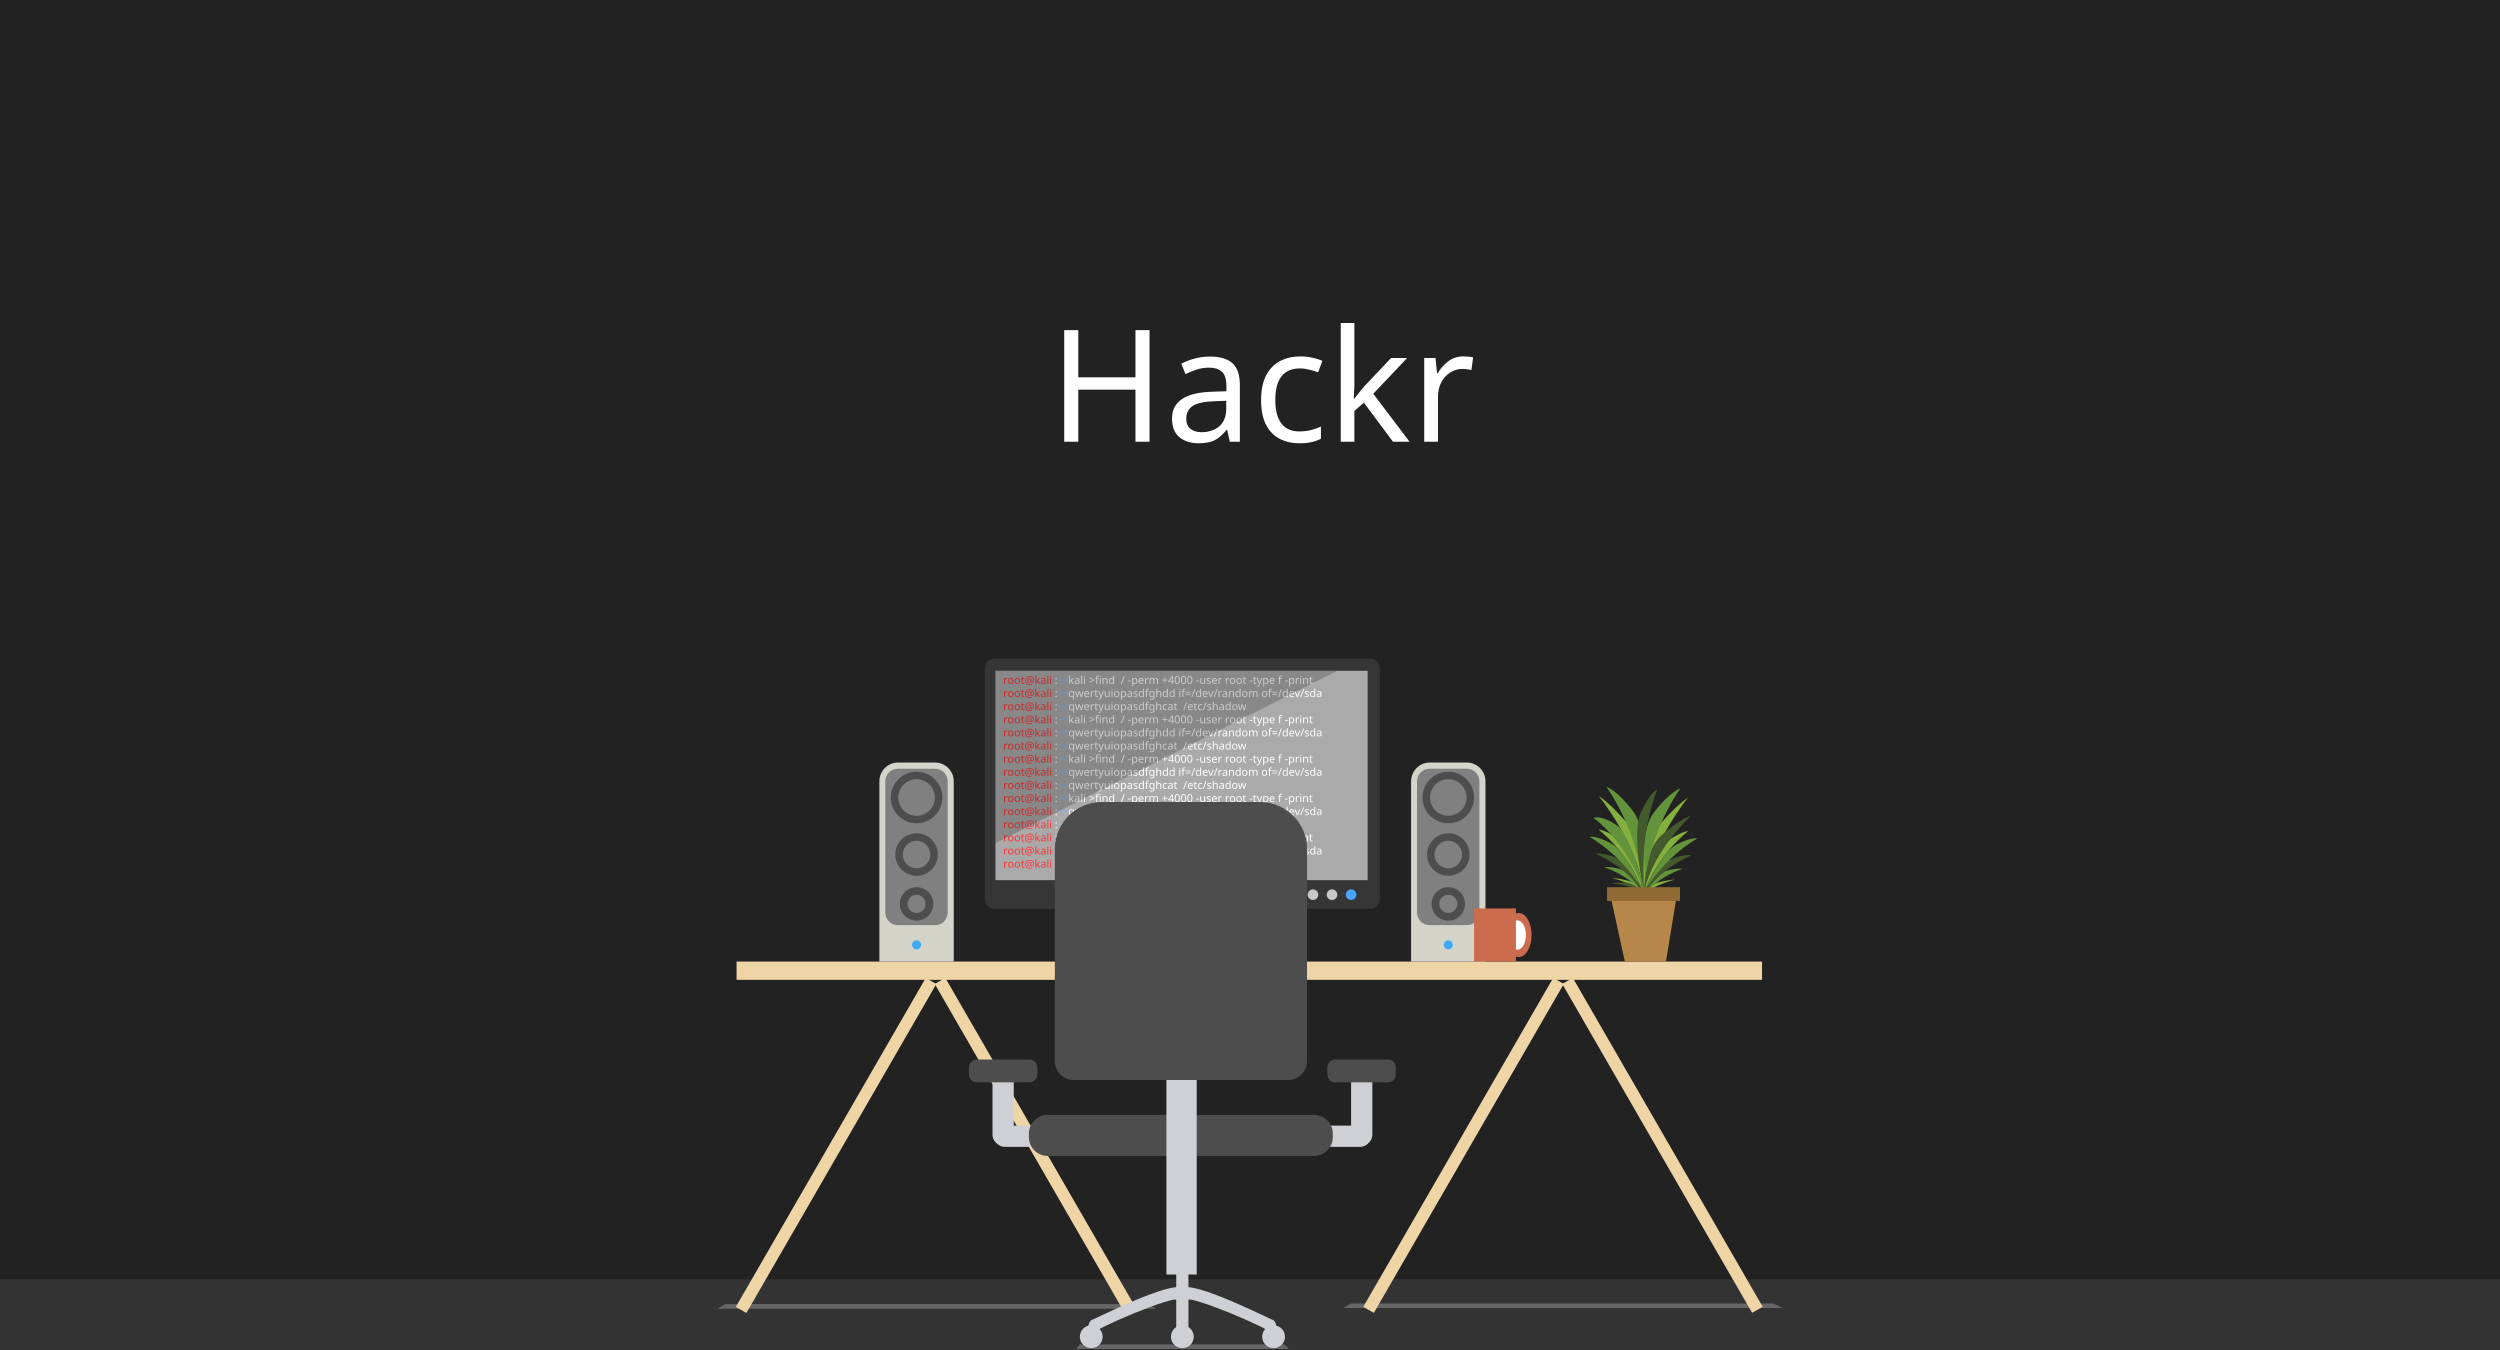
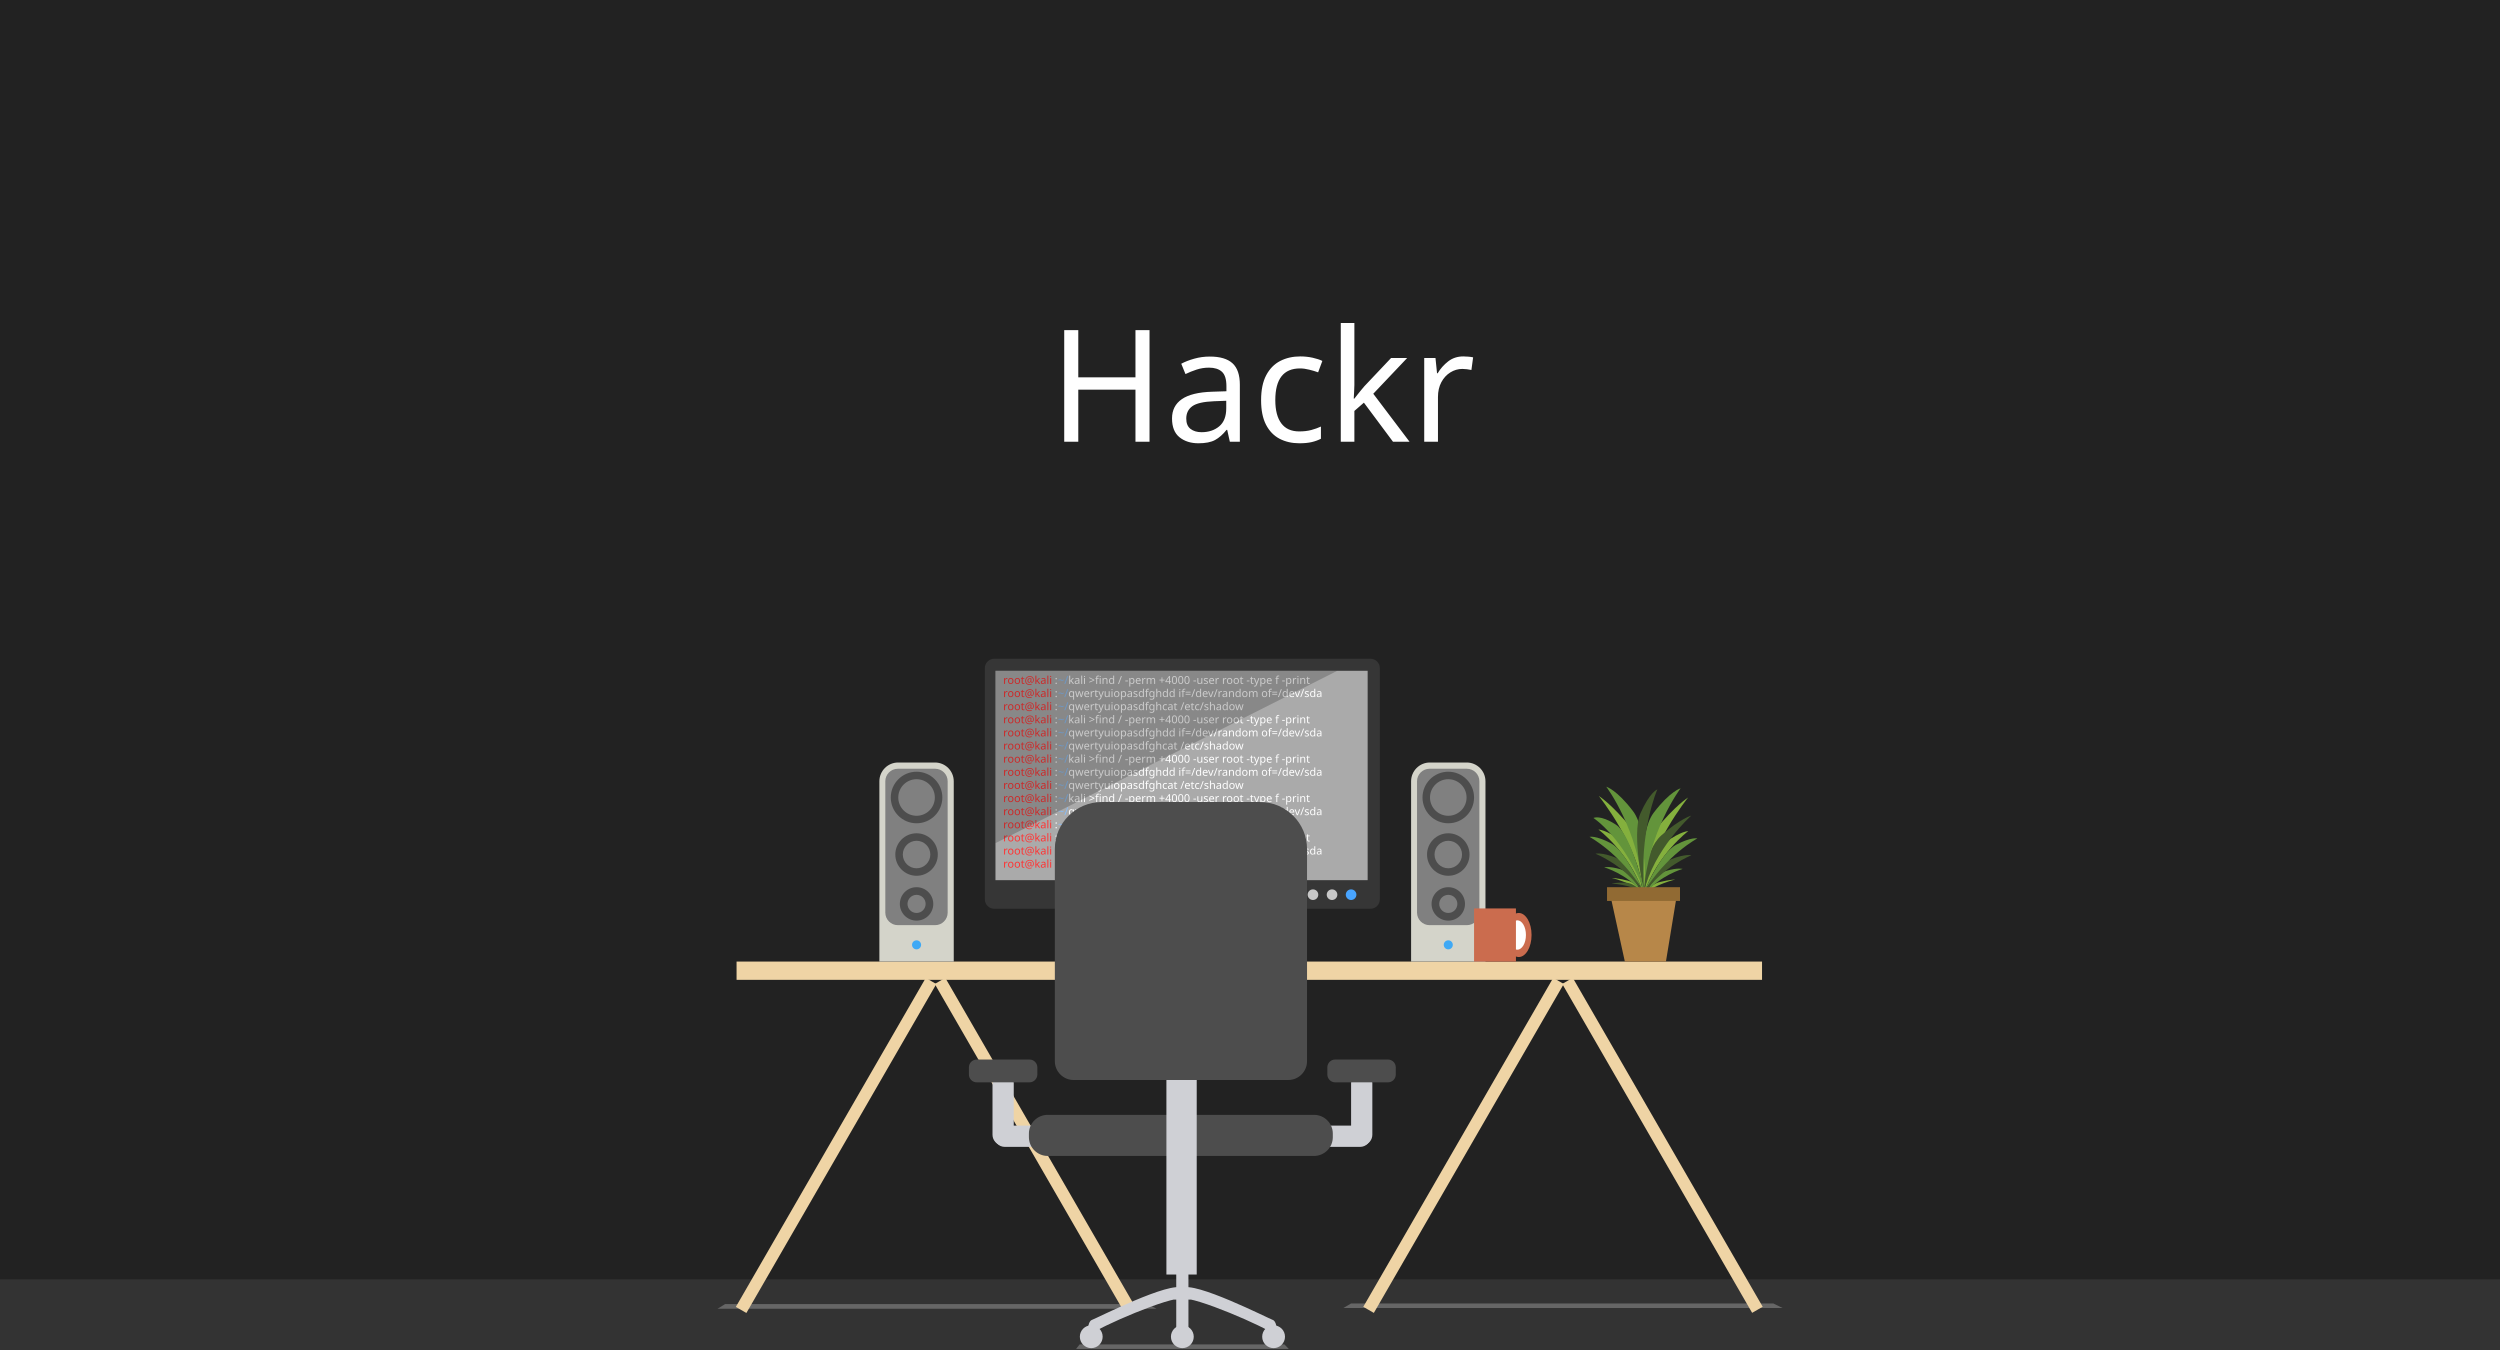
- <svg xmlns="http://www.w3.org/2000/svg" version="1.1" id="Layer_1" x="0px" y="0px" viewBox="0 0 1600 864" style="enable-background:new 0 0 1600 864;" xml:space="preserve">
-   <style type="text/css">
- 	.st0{fill:#222222;}
- 	.st1{fill:#333333;}
- 	.st2{fill:#FFFFFF;}
- 	.st3{font-family:'ExpletusSans-Bold';}
- 	.st4{font-size:100px;}
- 	.st5{fill:#666666;}
- 	.st6{fill:#EFD4A5;}
- 	.st7{fill:#363636;}
- 	.st8{fill:#AAAAAA;}
- 	.st9{fill:#48A4FF;}
- 	.st10{fill:#C8C8C8;}
- 	.st11{fill:#CFD0D5;}
- 	.st12{fill:#4D4D4D;}
- 	.st13{fill:#FF3333;}
- 	.st14{font-size:7px;}
- 	.st15{fill:#88BDF7;}
- 	.st16{fill:#D4D4CA;}
- 	.st17{fill:#808080;}
- 	.st18{fill:#3FA9F5;}
- 	.st19{fill:#CB6C4E;}
- 	.st20{fill:#B78749;}
- 	.st21{fill:#84B03D;}
- 	.st22{fill:#63943B;}
- 	.st23{fill:#435A2C;}
- 	.st24{opacity:0.2;}
- 	.st25{fill:#916A33;}
- </style>
-   <rect x="0" class="st0" width="1600" height="864" />
-   <rect y="818.8" class="st1" width="1600" height="45.3" />
-   <text transform="matrix(1 0 0 1 671.4 282.7)" class="st2 st3 st4">Hackr</text>
-   <polygon class="st5" points="824.8,863.3 688.7,863.3 691,860.4 822,860.4 " />
-   <polygon class="st5" points="740.2,837.6 459.2,837.6 464.1,834.6 734.4,834.6 " />
-   <polygon class="st5" points="1140.8,837.1 859.8,837.1 864.7,834.2 1134.9,834.2 " />
+ <svg xmlns="http://www.w3.org/2000/svg" id="Layer_1" x="0" y="0" version="1.1" viewBox="0 0 1600 864" style="enable-background:new 0 0 1600 864" xml:space="preserve">
+   <style type="text/css">.st0{fill:#222}.st1{fill:#333}.st2{fill:#fff}.st3{font-family:'ExpletusSans-Bold'}.st4{font-size:100px}.st5{fill:#666}.st6{fill:#efd4a5}.st7{fill:#363636}.st8{fill:#aaa}.st9{fill:#48a4ff}.st10{fill:#c8c8c8}.st11{fill:#cfd0d5}.st12{fill:#4d4d4d}.st13{fill:#f33}.st14{font-size:7px}.st15{fill:#88bdf7}.st16{fill:#d4d4ca}.st17{fill:gray}.st18{fill:#3fa9f5}.st19{fill:#cb6c4e}.st20{fill:#b78749}.st21{fill:#84b03d}.st22{fill:#63943b}.st23{fill:#435a2c}.st24{opacity:.2}.st25{fill:#916a33}</style>
+   <rect width="1600" height="864" x="0" class="st0" />
+   <rect width="1600" height="45.3" y="818.8" class="st1" />
+   <text class="st2 st3 st4" transform="matrix(1 0 0 1 671.4 282.7)">Hackr</text>
+   <polygon points="824.8 863.3 688.7 863.3 691 860.4 822 860.4" class="st5" />
+   <polygon points="740.2 837.6 459.2 837.6 464.1 834.6 734.4 834.6" class="st5" />
+   <polygon points="1140.8 837.1 859.8 837.1 864.7 834.2 1134.9 834.2" class="st5" />
  <g>
-     <rect x="471.4" y="615.4" class="st6" width="656.3" height="11.7" />
+     <rect width="656.3" height="11.7" x="471.4" y="615.4" class="st6" />
  </g>
  <g>
-     <rect x="413.5" y="729.2" transform="matrix(0.5 -0.866 0.866 0.5 -367.3029 829.9012)" class="st6" width="243.1" height="7.8" />
+     <rect width="243.1" height="7.8" x="413.5" y="729.2" class="st6" transform="matrix(0.5 -0.866 0.866 0.5 -367.3029 829.9012)" />
  </g>
  <g>
-     <rect x="658.5" y="611.5" transform="matrix(0.866 -0.5 0.5 0.866 -277.7735 429.4229)" class="st6" width="7.8" height="243.1" />
+     <rect width="7.8" height="243.1" x="658.5" y="611.5" class="st6" transform="matrix(0.866 -0.5 0.5 0.866 -277.7735 429.4229)" />
  </g>
  <g>
-     <rect x="815.1" y="729.2" transform="matrix(0.5 -0.866 0.866 0.5 -166.5348 1177.642)" class="st6" width="243.1" height="7.8" />
+     <rect width="243.1" height="7.8" x="815.1" y="729.2" class="st6" transform="matrix(0.5 -0.866 0.866 0.5 -166.5348 1177.642)" />
  </g>
  <g>
-     <rect x="1060.1" y="611.5" transform="matrix(0.866 -0.5 0.5 0.866 -223.978 630.1909)" class="st6" width="7.8" height="243.1" />
+     <rect width="7.8" height="243.1" x="1060.1" y="611.5" class="st6" transform="matrix(0.866 -0.5 0.5 0.866 -223.978 630.1909)" />
  </g>
-   <path class="st7" d="M877.1,581.6H636.3c-3.3,0-6-2.7-6-6v-148c0-3.3,2.7-6,6-6h240.8c3.3,0,6,2.7,6,6v148  C883.1,578.9,880.4,581.6,877.1,581.6z" />
-   <rect x="637.1" y="429.3" class="st8" width="238.2" height="134" />
-   <circle class="st9" cx="864.7" cy="572.6" r="3.4" />
-   <circle class="st10" cx="852.5" cy="572.6" r="3.4" />
-   <circle class="st10" cx="840.3" cy="572.6" r="3.4" />
-   <circle class="st11" cx="756.7" cy="855.5" r="7.3" />
-   <circle class="st11" cx="698.4" cy="855.5" r="7.3" />
-   <circle class="st11" cx="815.1" cy="855.5" r="7.3" />
-   <rect x="752.8" y="800.6" class="st11" width="7.8" height="50.6" />
-   <path class="st11" d="M757,831.2c-7.8-1.9-54.4,18.5-58.3,22.4s-2.9-7.8,0-8.8s50.6-25.3,58.3-20.4S764.8,833.2,757,831.2z" />
-   <path class="st11" d="M756.4,831.2c7.8-1.9,54.4,18.5,58.3,22.4c3.9,3.9,2.9-7.8,0-8.8c-2.9-1-50.6-25.3-58.3-20.4  S748.6,833.2,756.4,831.2z" />
-   <path class="st11" d="M870.5,734h-33.1c-3.7,0-6.8-3.1-6.8-6.8l0,0c0-3.7,3.1-6.8,6.8-6.8h33.1c3.7,0,6.8,3.1,6.8,6.8l0,0  C877.3,731,874.2,734,870.5,734z" />
-   <path class="st11" d="M676,734H643c-3.7,0-6.8-3.1-6.8-6.8l0,0c0-3.7,3.1-6.8,6.8-6.8H676c3.7,0,6.8,3.1,6.8,6.8l0,0  C682.8,731,679.8,734,676,734z" />
-   <path class="st12" d="M841,739.8H670.5c-6.6,0-12-5.4-12-12v-2.3c0-6.6,5.4-12,12-12H841c6.6,0,12,5.4,12,12v2.3  C853,734.4,847.6,739.8,841,739.8z" />
-   <rect x="746.5" y="690.3" class="st11" width="19.4" height="125.4" />
+   <path d="M877.1,581.6H636.3c-3.3,0-6-2.7-6-6v-148c0-3.3,2.7-6,6-6h240.8c3.3,0,6,2.7,6,6v148 C883.1,578.9,880.4,581.6,877.1,581.6z" class="st7" />
+   <rect width="238.2" height="134" x="637.1" y="429.3" class="st8" />
+   <circle cx="864.7" cy="572.6" r="3.4" class="st9" />
+   <circle cx="852.5" cy="572.6" r="3.4" class="st10" />
+   <circle cx="840.3" cy="572.6" r="3.4" class="st10" />
+   <circle cx="756.7" cy="855.5" r="7.3" class="st11" />
+   <circle cx="698.4" cy="855.5" r="7.3" class="st11" />
+   <circle cx="815.1" cy="855.5" r="7.3" class="st11" />
+   <rect width="7.8" height="50.6" x="752.8" y="800.6" class="st11" />
+   <path d="M757,831.2c-7.8-1.9-54.4,18.5-58.3,22.4s-2.9-7.8,0-8.8s50.6-25.3,58.3-20.4S764.8,833.2,757,831.2z" class="st11" />
+   <path d="M756.4,831.2c7.8-1.9,54.4,18.5,58.3,22.4c3.9,3.9,2.9-7.8,0-8.8c-2.9-1-50.6-25.3-58.3-20.4 S748.6,833.2,756.4,831.2z" class="st11" />
+   <path d="M870.5,734h-33.1c-3.7,0-6.8-3.1-6.8-6.8l0,0c0-3.7,3.1-6.8,6.8-6.8h33.1c3.7,0,6.8,3.1,6.8,6.8l0,0 C877.3,731,874.2,734,870.5,734z" class="st11" />
+   <path d="M676,734H643c-3.7,0-6.8-3.1-6.8-6.8l0,0c0-3.7,3.1-6.8,6.8-6.8H676c3.7,0,6.8,3.1,6.8,6.8l0,0 C682.8,731,679.8,734,676,734z" class="st11" />
+   <path d="M841,739.8H670.5c-6.6,0-12-5.4-12-12v-2.3c0-6.6,5.4-12,12-12H841c6.6,0,12,5.4,12,12v2.3 C853,734.4,847.6,739.8,841,739.8z" class="st12" />
+   <rect width="19.4" height="125.4" x="746.5" y="690.3" class="st11" />
  <text transform="matrix(1 0 0 1 642.0104 437.7095)">
    <tspan x="0" y="0" class="st13 st3 st14">root@kali</tspan>
    <tspan x="33" y="0" class="st2 st3 st14">:</tspan>
    <tspan x="35.1" y="0" class="st15 st3 st14">~/</tspan>
-     <tspan x="41.7" y="0" class="st2 st3 st14">kali &gt;find  / -perm +4000 -user root -type f -print</tspan>
+     <tspan x="41.7" y="0" class="st2 st3 st14">kali &gt;find / -perm +4000 -user root -type f -print</tspan>
    <tspan x="0" y="8.4" class="st13 st3 st14">root@kali</tspan>
    <tspan x="33" y="8.4" class="st2 st3 st14">:</tspan>
    <tspan x="35.1" y="8.4" class="st15 st3 st14">~/</tspan>
    <tspan x="41.7" y="8.4" class="st2 st3 st14">qwertyuiopasdfghdd if=/dev/random of=/dev/sda</tspan>
    <tspan x="0" y="16.8" class="st13 st3 st14">root@kali</tspan>
    <tspan x="33" y="16.8" class="st2 st3 st14">:</tspan>
    <tspan x="35.1" y="16.8" class="st15 st3 st14">~/</tspan>
-     <tspan x="41.7" y="16.8" class="st2 st3 st14">qwertyuiopasdfghcat  /etc/shadow</tspan>
+     <tspan x="41.7" y="16.8" class="st2 st3 st14">qwertyuiopasdfghcat /etc/shadow</tspan>
    <tspan x="0" y="25.2" class="st13 st3 st14">root@kali</tspan>
    <tspan x="33" y="25.2" class="st2 st3 st14">:</tspan>
    <tspan x="35.1" y="25.2" class="st15 st3 st14">~/</tspan>
-     <tspan x="41.7" y="25.2" class="st2 st3 st14">kali &gt;find  / -perm +4000 -user root -type f -print</tspan>
+     <tspan x="41.7" y="25.2" class="st2 st3 st14">kali &gt;find / -perm +4000 -user root -type f -print</tspan>
    <tspan x="0" y="33.6" class="st13 st3 st14">root@kali</tspan>
    <tspan x="33" y="33.6" class="st2 st3 st14">:</tspan>
    <tspan x="35.1" y="33.6" class="st15 st3 st14">~/</tspan>
    <tspan x="41.7" y="33.6" class="st2 st3 st14">qwertyuiopasdfghdd if=/dev/random of=/dev/sda</tspan>
    <tspan x="0" y="42" class="st13 st3 st14">root@kali</tspan>
    <tspan x="33" y="42" class="st2 st3 st14">:</tspan>
    <tspan x="35.1" y="42" class="st15 st3 st14">~/</tspan>
-     <tspan x="41.7" y="42" class="st2 st3 st14">qwertyuiopasdfghcat  /etc/shadow</tspan>
+     <tspan x="41.7" y="42" class="st2 st3 st14">qwertyuiopasdfghcat /etc/shadow</tspan>
    <tspan x="0" y="50.4" class="st13 st3 st14">root@kali</tspan>
    <tspan x="33" y="50.4" class="st2 st3 st14">:</tspan>
    <tspan x="35.1" y="50.4" class="st15 st3 st14">~/</tspan>
-     <tspan x="41.7" y="50.4" class="st2 st3 st14">kali &gt;find  / -perm +4000 -user root -type f -print</tspan>
+     <tspan x="41.7" y="50.4" class="st2 st3 st14">kali &gt;find / -perm +4000 -user root -type f -print</tspan>
    <tspan x="0" y="58.8" class="st13 st3 st14">root@kali</tspan>
    <tspan x="33" y="58.8" class="st2 st3 st14">:</tspan>
    <tspan x="35.1" y="58.8" class="st15 st3 st14">~/</tspan>
    <tspan x="41.7" y="58.8" class="st2 st3 st14">qwertyuiopasdfghdd if=/dev/random of=/dev/sda</tspan>
    <tspan x="0" y="67.2" class="st13 st3 st14">root@kali</tspan>
    <tspan x="33" y="67.2" class="st2 st3 st14">:</tspan>
    <tspan x="35.1" y="67.2" class="st15 st3 st14">~/</tspan>
-     <tspan x="41.7" y="67.2" class="st2 st3 st14">qwertyuiopasdfghcat  /etc/shadow</tspan>
+     <tspan x="41.7" y="67.2" class="st2 st3 st14">qwertyuiopasdfghcat /etc/shadow</tspan>
    <tspan x="0" y="75.6" class="st13 st3 st14">root@kali</tspan>
    <tspan x="33" y="75.6" class="st2 st3 st14">:</tspan>
    <tspan x="35.1" y="75.6" class="st15 st3 st14">~/</tspan>
-     <tspan x="41.7" y="75.6" class="st2 st3 st14">kali &gt;find  / -perm +4000 -user root -type f -print</tspan>
+     <tspan x="41.7" y="75.6" class="st2 st3 st14">kali &gt;find / -perm +4000 -user root -type f -print</tspan>
    <tspan x="0" y="84" class="st13 st3 st14">root@kali</tspan>
    <tspan x="33" y="84" class="st2 st3 st14">:</tspan>
    <tspan x="35.1" y="84" class="st15 st3 st14">~/</tspan>
    <tspan x="41.7" y="84" class="st2 st3 st14">qwertyuiopasdfghdd if=/dev/random of=/dev/sda</tspan>
    <tspan x="0" y="92.4" class="st13 st3 st14">root@kali</tspan>
    <tspan x="33" y="92.4" class="st2 st3 st14">:</tspan>
    <tspan x="35.1" y="92.4" class="st15 st3 st14">~/</tspan>
-     <tspan x="41.7" y="92.4" class="st2 st3 st14">qwertyuiopasdfghcat  /etc/shadow</tspan>
+     <tspan x="41.7" y="92.4" class="st2 st3 st14">qwertyuiopasdfghcat /etc/shadow</tspan>
    <tspan x="0" y="100.8" class="st13 st3 st14">root@kali</tspan>
    <tspan x="33" y="100.8" class="st2 st3 st14">:</tspan>
    <tspan x="35.1" y="100.8" class="st15 st3 st14">~/</tspan>
-     <tspan x="41.7" y="100.8" class="st2 st3 st14">kali &gt;find  / -perm +4000 -user root -type f -print</tspan>
+     <tspan x="41.7" y="100.8" class="st2 st3 st14">kali &gt;find / -perm +4000 -user root -type f -print</tspan>
    <tspan x="0" y="109.2" class="st13 st3 st14">root@kali</tspan>
    <tspan x="33" y="109.2" class="st2 st3 st14">:</tspan>
    <tspan x="35.1" y="109.2" class="st15 st3 st14">~/</tspan>
    <tspan x="41.7" y="109.2" class="st2 st3 st14">qwertyuiopasdfghdd if=/dev/random of=/dev/sda</tspan>
    <tspan x="0" y="117.6" class="st13 st3 st14">root@kali</tspan>
    <tspan x="33" y="117.6" class="st2 st3 st14">:</tspan>
    <tspan x="35.1" y="117.6" class="st15 st3 st14">~/</tspan>
-     <tspan x="41.7" y="117.6" class="st2 st3 st14">qwertyuiopasdfghcat  /etc/shadow</tspan>
+     <tspan x="41.7" y="117.6" class="st2 st3 st14">qwertyuiopasdfghcat /etc/shadow</tspan>
  </text>
-   <path class="st12" d="M705.1,513.3h101.4c16.5,0,30,13.5,30,30v135.9c0,6.6-5.4,12-12,12H687.1c-6.6,0-12-5.4-12-12V543.3  C675.1,526.8,688.6,513.3,705.1,513.3z" />
-   <path class="st11" d="M878.3,693.2v33.1c0,3.7-3.1,6.8-6.8,6.8l0,0c-3.7,0-6.8-3.1-6.8-6.8v-33.1c0-3.7,3.1-6.8,6.8-6.8l0,0  C875.2,686.4,878.3,689.4,878.3,693.2z" />
-   <path class="st11" d="M648.8,693.2v33.1c0,3.7-3.1,6.8-6.8,6.8h0c-3.7,0-6.8-3.1-6.8-6.8v-33.1c0-3.7,3.1-6.8,6.8-6.8h0  C645.8,686.4,648.8,689.4,648.8,693.2z" />
-   <path class="st12" d="M888.3,692.7h-33.8c-2.8,0-5-2.3-5-5v-4.6c0-2.8,2.3-5,5-5h33.8c2.8,0,5,2.3,5,5v4.6  C893.3,690.4,891.1,692.7,888.3,692.7z" />
-   <path class="st12" d="M658.9,692.7h-33.8c-2.8,0-5-2.3-5-5v-4.6c0-2.8,2.3-5,5-5h33.8c2.8,0,5,2.3,5,5v4.6  C663.9,690.4,661.6,692.7,658.9,692.7z" />
-   <path class="st16" d="M610.4,615.4h-47.6V500c0-6.6,5.4-12,12-12h23.6c6.6,0,12,5.4,12,12V615.4z" />
-   <path class="st17" d="M598.5,592.1h-23.9c-4.4,0-8-3.6-8-8v-84.1c0-4.4,3.6-8,8-8h23.9c4.4,0,8,3.6,8,8v84.1  C606.5,588.5,602.9,592.1,598.5,592.1z" />
-   <circle class="st12" cx="586.6" cy="510.4" r="16.5" />
-   <circle class="st17" cx="586.6" cy="510.4" r="11.7" />
-   <circle class="st12" cx="586.6" cy="546.9" r="13.6" />
-   <circle class="st17" cx="586.6" cy="546.9" r="8.8" />
-   <circle class="st12" cx="586.6" cy="578.5" r="10.7" />
-   <circle class="st17" cx="586.6" cy="578.5" r="5.8" />
-   <circle class="st18" cx="586.6" cy="604.7" r="2.9" />
-   <path class="st16" d="M950.7,615.4h-47.6V500c0-6.6,5.4-12,12-12h23.6c6.6,0,12,5.4,12,12V615.4z" />
-   <path class="st17" d="M938.8,592.1h-23.9c-4.4,0-8-3.6-8-8v-84.1c0-4.4,3.6-8,8-8h23.9c4.4,0,8,3.6,8,8v84.1  C946.8,588.5,943.2,592.1,938.8,592.1z" />
-   <circle class="st12" cx="926.9" cy="510.4" r="16.5" />
-   <circle class="st17" cx="926.9" cy="510.4" r="11.7" />
-   <circle class="st12" cx="926.9" cy="546.9" r="13.6" />
-   <circle class="st17" cx="926.9" cy="546.9" r="8.8" />
-   <circle class="st12" cx="926.9" cy="578.5" r="10.7" />
-   <circle class="st17" cx="926.9" cy="578.5" r="5.8" />
-   <circle class="st18" cx="926.9" cy="604.7" r="2.9" />
-   <ellipse class="st19" cx="972" cy="598.4" rx="8.2" ry="14.1" />
-   <ellipse class="st2" cx="971.1" cy="598.4" rx="5.5" ry="9.4" />
-   <rect x="943.4" y="581.4" class="st19" width="26.8" height="34" />
-   <polygon class="st20" points="1066.2,615.4 1039.9,615.4 1029.9,569.7 1073.7,569.7 " />
-   <path class="st21" d="M1053.1,571.7c0,0,2.7-5.6,9.2-7.2s9.8-1.6,9.8-1.6S1059.1,566.1,1053.1,571.7z" />
-   <path class="st22" d="M1052.9,572c0,0,6.4-12.7,13.7-14.7c7.2-2.1,10.3-1.2,10.3-1.2S1062.4,560.2,1052.9,572z" />
-   <path class="st21" d="M1052.1,571.7c0,0,4-25.4,13.8-32.6s14.6-7.2,14.6-7.2S1061.1,546.3,1052.1,571.7z" />
-   <path class="st23" d="M1052,572c0,0,8.8-18.8,17.8-22.2c9-3.5,12.7-2.4,12.7-2.4S1064.4,554.3,1052,572z" />
-   <path class="st22" d="M1052,571c0,0,10.8-25.1,20.6-30.3c9.9-5.2,13.7-4.1,13.7-4.1S1066.6,547,1052,571z" />
-   <path class="st21" d="M1052,571.8c0,0-5.6-24.7,7.3-40.5c12.9-15.9,21.1-20.9,21.1-20.9S1054.7,542.1,1052,571.8z" />
-   <polygon class="st24" points="637.1,539.6 637.1,429.3 855.9,429.3 " />
-   <path class="st23" d="M1052,571.2c0,0-0.7-25.9,11.3-36.6c12.1-10.7,19.1-12.6,19.1-12.6S1058.3,543.5,1052,571.2z" />
-   <path class="st22" d="M1052,571.2c0,0-4.1-37.3,6.4-51.1c10.5-13.8,17.2-15.6,17.2-15.6S1054.6,532.2,1052,571.2z" />
-   <path class="st21" d="M1050.5,570.7c0,0-2.7-5.6-9.2-7.2c-6.5-1.6-9.7-1.6-9.7-1.6S1044.5,565.1,1050.5,570.7z" />
-   <path class="st23" d="M1050.7,571c0,0-4.2-5.9-10.4-6.1c-6.1-0.2-8.9,0.6-8.9,0.6S1043.6,566,1050.7,571z" />
-   <path class="st22" d="M1050.7,571c0,0-6.4-12.7-13.7-14.7c-7.2-2.1-10.3-1.2-10.3-1.2S1041.1,559.2,1050.7,571z" />
-   <path class="st21" d="M1051.4,570.7c0,0-4-25.4-13.8-32.6c-9.7-7.2-14.6-7.2-14.6-7.2S1042.5,545.3,1051.4,570.7z" />
-   <path class="st23" d="M1051.6,571c0,0-8.8-18.8-17.8-22.2c-9-3.5-12.7-2.4-12.7-2.4S1039.2,553.3,1051.6,571z" />
-   <path class="st22" d="M1051.6,570c0,0-10.8-25.1-20.6-30.3c-9.9-5.2-13.7-4.1-13.7-4.1S1037,546.1,1051.6,570z" />
-   <path class="st21" d="M1051.6,570.8c0,0,5.6-24.7-7.3-40.5c-12.9-15.9-21.1-20.9-21.1-20.9S1048.9,541.2,1051.6,570.8z" />
-   <path class="st22" d="M1051.5,570.2c0,0,4.1-37.3-6.4-51.1c-10.5-13.8-17.1-15.6-17.1-15.6S1049,531.2,1051.5,570.2z" />
-   <path class="st23" d="M1052.3,571.6c0,0-8.4-37.5-2.4-51.1c6-13.6,10.8-15.3,10.8-15.3S1048.7,532.4,1052.3,571.6z" />
-   <path class="st22" d="M1052.6,571c0,0-8.3-36.7-18.4-43.2c-10.1-6.6-14.4-4.3-14.4-4.3S1039.9,536.6,1052.6,571z" />
-   <rect x="1028.5" y="567.8" class="st25" width="46.7" height="8.8" />
+   <path d="M705.1,513.3h101.4c16.5,0,30,13.5,30,30v135.9c0,6.6-5.4,12-12,12H687.1c-6.6,0-12-5.4-12-12V543.3 C675.1,526.8,688.6,513.3,705.1,513.3z" class="st12" />
+   <path d="M878.3,693.2v33.1c0,3.7-3.1,6.8-6.8,6.8l0,0c-3.7,0-6.8-3.1-6.8-6.8v-33.1c0-3.7,3.1-6.8,6.8-6.8l0,0 C875.2,686.4,878.3,689.4,878.3,693.2z" class="st11" />
+   <path d="M648.8,693.2v33.1c0,3.7-3.1,6.8-6.8,6.8h0c-3.7,0-6.8-3.1-6.8-6.8v-33.1c0-3.7,3.1-6.8,6.8-6.8h0 C645.8,686.4,648.8,689.4,648.8,693.2z" class="st11" />
+   <path d="M888.3,692.7h-33.8c-2.8,0-5-2.3-5-5v-4.6c0-2.8,2.3-5,5-5h33.8c2.8,0,5,2.3,5,5v4.6 C893.3,690.4,891.1,692.7,888.3,692.7z" class="st12" />
+   <path d="M658.9,692.7h-33.8c-2.8,0-5-2.3-5-5v-4.6c0-2.8,2.3-5,5-5h33.8c2.8,0,5,2.3,5,5v4.6 C663.9,690.4,661.6,692.7,658.9,692.7z" class="st12" />
+   <path d="M610.4,615.4h-47.6V500c0-6.6,5.4-12,12-12h23.6c6.6,0,12,5.4,12,12V615.4z" class="st16" />
+   <path d="M598.5,592.1h-23.9c-4.4,0-8-3.6-8-8v-84.1c0-4.4,3.6-8,8-8h23.9c4.4,0,8,3.6,8,8v84.1 C606.5,588.5,602.9,592.1,598.5,592.1z" class="st17" />
+   <circle cx="586.6" cy="510.4" r="16.5" class="st12" />
+   <circle cx="586.6" cy="510.4" r="11.7" class="st17" />
+   <circle cx="586.6" cy="546.9" r="13.6" class="st12" />
+   <circle cx="586.6" cy="546.9" r="8.8" class="st17" />
+   <circle cx="586.6" cy="578.5" r="10.7" class="st12" />
+   <circle cx="586.6" cy="578.5" r="5.8" class="st17" />
+   <circle cx="586.6" cy="604.7" r="2.9" class="st18" />
+   <path d="M950.7,615.4h-47.6V500c0-6.6,5.4-12,12-12h23.6c6.6,0,12,5.4,12,12V615.4z" class="st16" />
+   <path d="M938.8,592.1h-23.9c-4.4,0-8-3.6-8-8v-84.1c0-4.4,3.6-8,8-8h23.9c4.4,0,8,3.6,8,8v84.1 C946.8,588.5,943.2,592.1,938.8,592.1z" class="st17" />
+   <circle cx="926.9" cy="510.4" r="16.5" class="st12" />
+   <circle cx="926.9" cy="510.4" r="11.7" class="st17" />
+   <circle cx="926.9" cy="546.9" r="13.6" class="st12" />
+   <circle cx="926.9" cy="546.9" r="8.8" class="st17" />
+   <circle cx="926.9" cy="578.5" r="10.7" class="st12" />
+   <circle cx="926.9" cy="578.5" r="5.8" class="st17" />
+   <circle cx="926.9" cy="604.7" r="2.9" class="st18" />
+   <ellipse cx="972" cy="598.4" class="st19" rx="8.2" ry="14.1" />
+   <ellipse cx="971.1" cy="598.4" class="st2" rx="5.5" ry="9.4" />
+   <rect width="26.8" height="34" x="943.4" y="581.4" class="st19" />
+   <polygon points="1066.2 615.4 1039.9 615.4 1029.9 569.7 1073.7 569.7" class="st20" />
+   <path d="M1053.1,571.7c0,0,2.7-5.6,9.2-7.2s9.8-1.6,9.8-1.6S1059.1,566.1,1053.1,571.7z" class="st21" />
+   <path d="M1052.9,572c0,0,6.4-12.7,13.7-14.7c7.2-2.1,10.3-1.2,10.3-1.2S1062.4,560.2,1052.9,572z" class="st22" />
+   <path d="M1052.1,571.7c0,0,4-25.4,13.8-32.6s14.6-7.2,14.6-7.2S1061.1,546.3,1052.1,571.7z" class="st21" />
+   <path d="M1052,572c0,0,8.8-18.8,17.8-22.2c9-3.5,12.7-2.4,12.7-2.4S1064.4,554.3,1052,572z" class="st23" />
+   <path d="M1052,571c0,0,10.8-25.1,20.6-30.3c9.9-5.2,13.7-4.1,13.7-4.1S1066.6,547,1052,571z" class="st22" />
+   <path d="M1052,571.8c0,0-5.6-24.7,7.3-40.5c12.9-15.9,21.1-20.9,21.1-20.9S1054.7,542.1,1052,571.8z" class="st21" />
+   <polygon points="637.1 539.6 637.1 429.3 855.9 429.3" class="st24" />
+   <path d="M1052,571.2c0,0-0.7-25.9,11.3-36.6c12.1-10.7,19.1-12.6,19.1-12.6S1058.3,543.5,1052,571.2z" class="st23" />
+   <path d="M1052,571.2c0,0-4.1-37.3,6.4-51.1c10.5-13.8,17.2-15.6,17.2-15.6S1054.6,532.2,1052,571.2z" class="st22" />
+   <path d="M1050.5,570.7c0,0-2.7-5.6-9.2-7.2c-6.5-1.6-9.7-1.6-9.7-1.6S1044.5,565.1,1050.5,570.7z" class="st21" />
+   <path d="M1050.7,571c0,0-4.2-5.9-10.4-6.1c-6.1-0.2-8.9,0.6-8.9,0.6S1043.6,566,1050.7,571z" class="st23" />
+   <path d="M1050.7,571c0,0-6.4-12.7-13.7-14.7c-7.2-2.1-10.3-1.2-10.3-1.2S1041.1,559.2,1050.7,571z" class="st22" />
+   <path d="M1051.4,570.7c0,0-4-25.4-13.8-32.6c-9.7-7.2-14.6-7.2-14.6-7.2S1042.5,545.3,1051.4,570.7z" class="st21" />
+   <path d="M1051.6,571c0,0-8.8-18.8-17.8-22.2c-9-3.5-12.7-2.4-12.7-2.4S1039.2,553.3,1051.6,571z" class="st23" />
+   <path d="M1051.6,570c0,0-10.8-25.1-20.6-30.3c-9.9-5.2-13.7-4.1-13.7-4.1S1037,546.1,1051.6,570z" class="st22" />
+   <path d="M1051.6,570.8c0,0,5.6-24.7-7.3-40.5c-12.9-15.9-21.1-20.9-21.1-20.9S1048.9,541.2,1051.6,570.8z" class="st21" />
+   <path d="M1051.5,570.2c0,0,4.1-37.3-6.4-51.1c-10.5-13.8-17.1-15.6-17.1-15.6S1049,531.2,1051.5,570.2z" class="st22" />
+   <path d="M1052.3,571.6c0,0-8.4-37.5-2.4-51.1c6-13.6,10.8-15.3,10.8-15.3S1048.7,532.4,1052.3,571.6z" class="st23" />
+   <path d="M1052.6,571c0,0-8.3-36.7-18.4-43.2c-10.1-6.6-14.4-4.3-14.4-4.3S1039.9,536.6,1052.6,571z" class="st22" />
+   <rect width="46.7" height="8.8" x="1028.5" y="567.8" class="st25" />
</svg>
